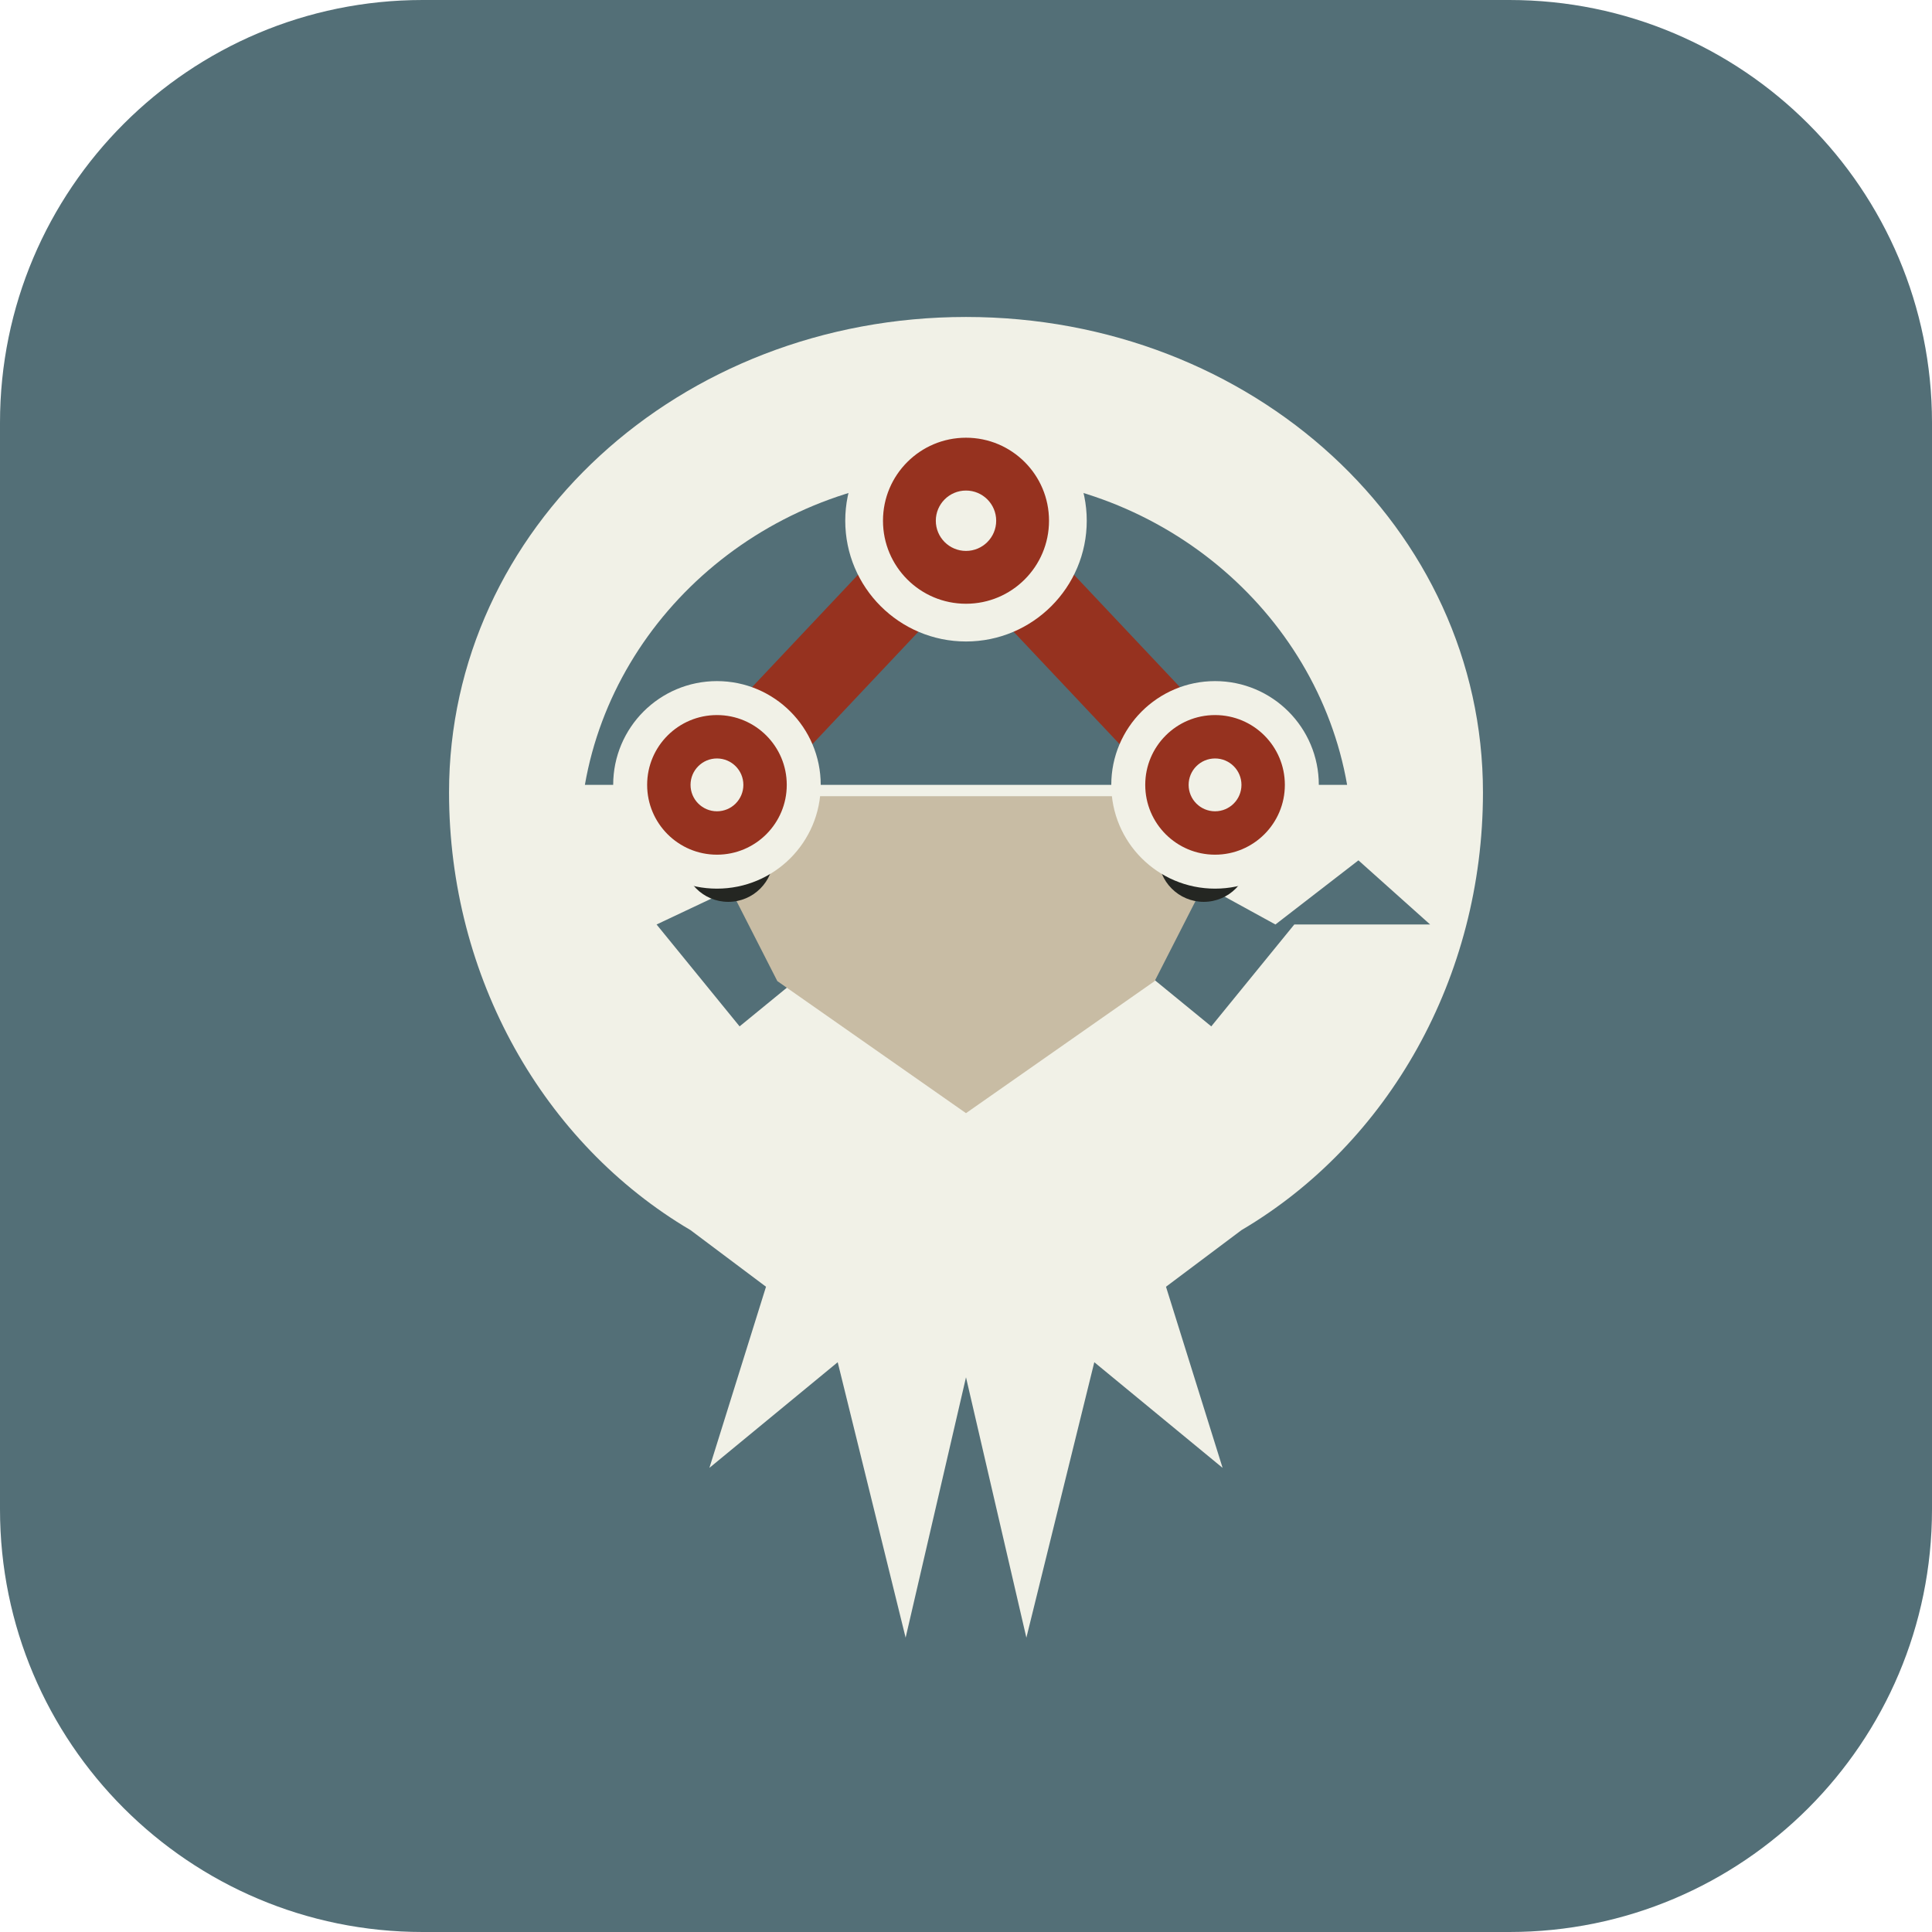
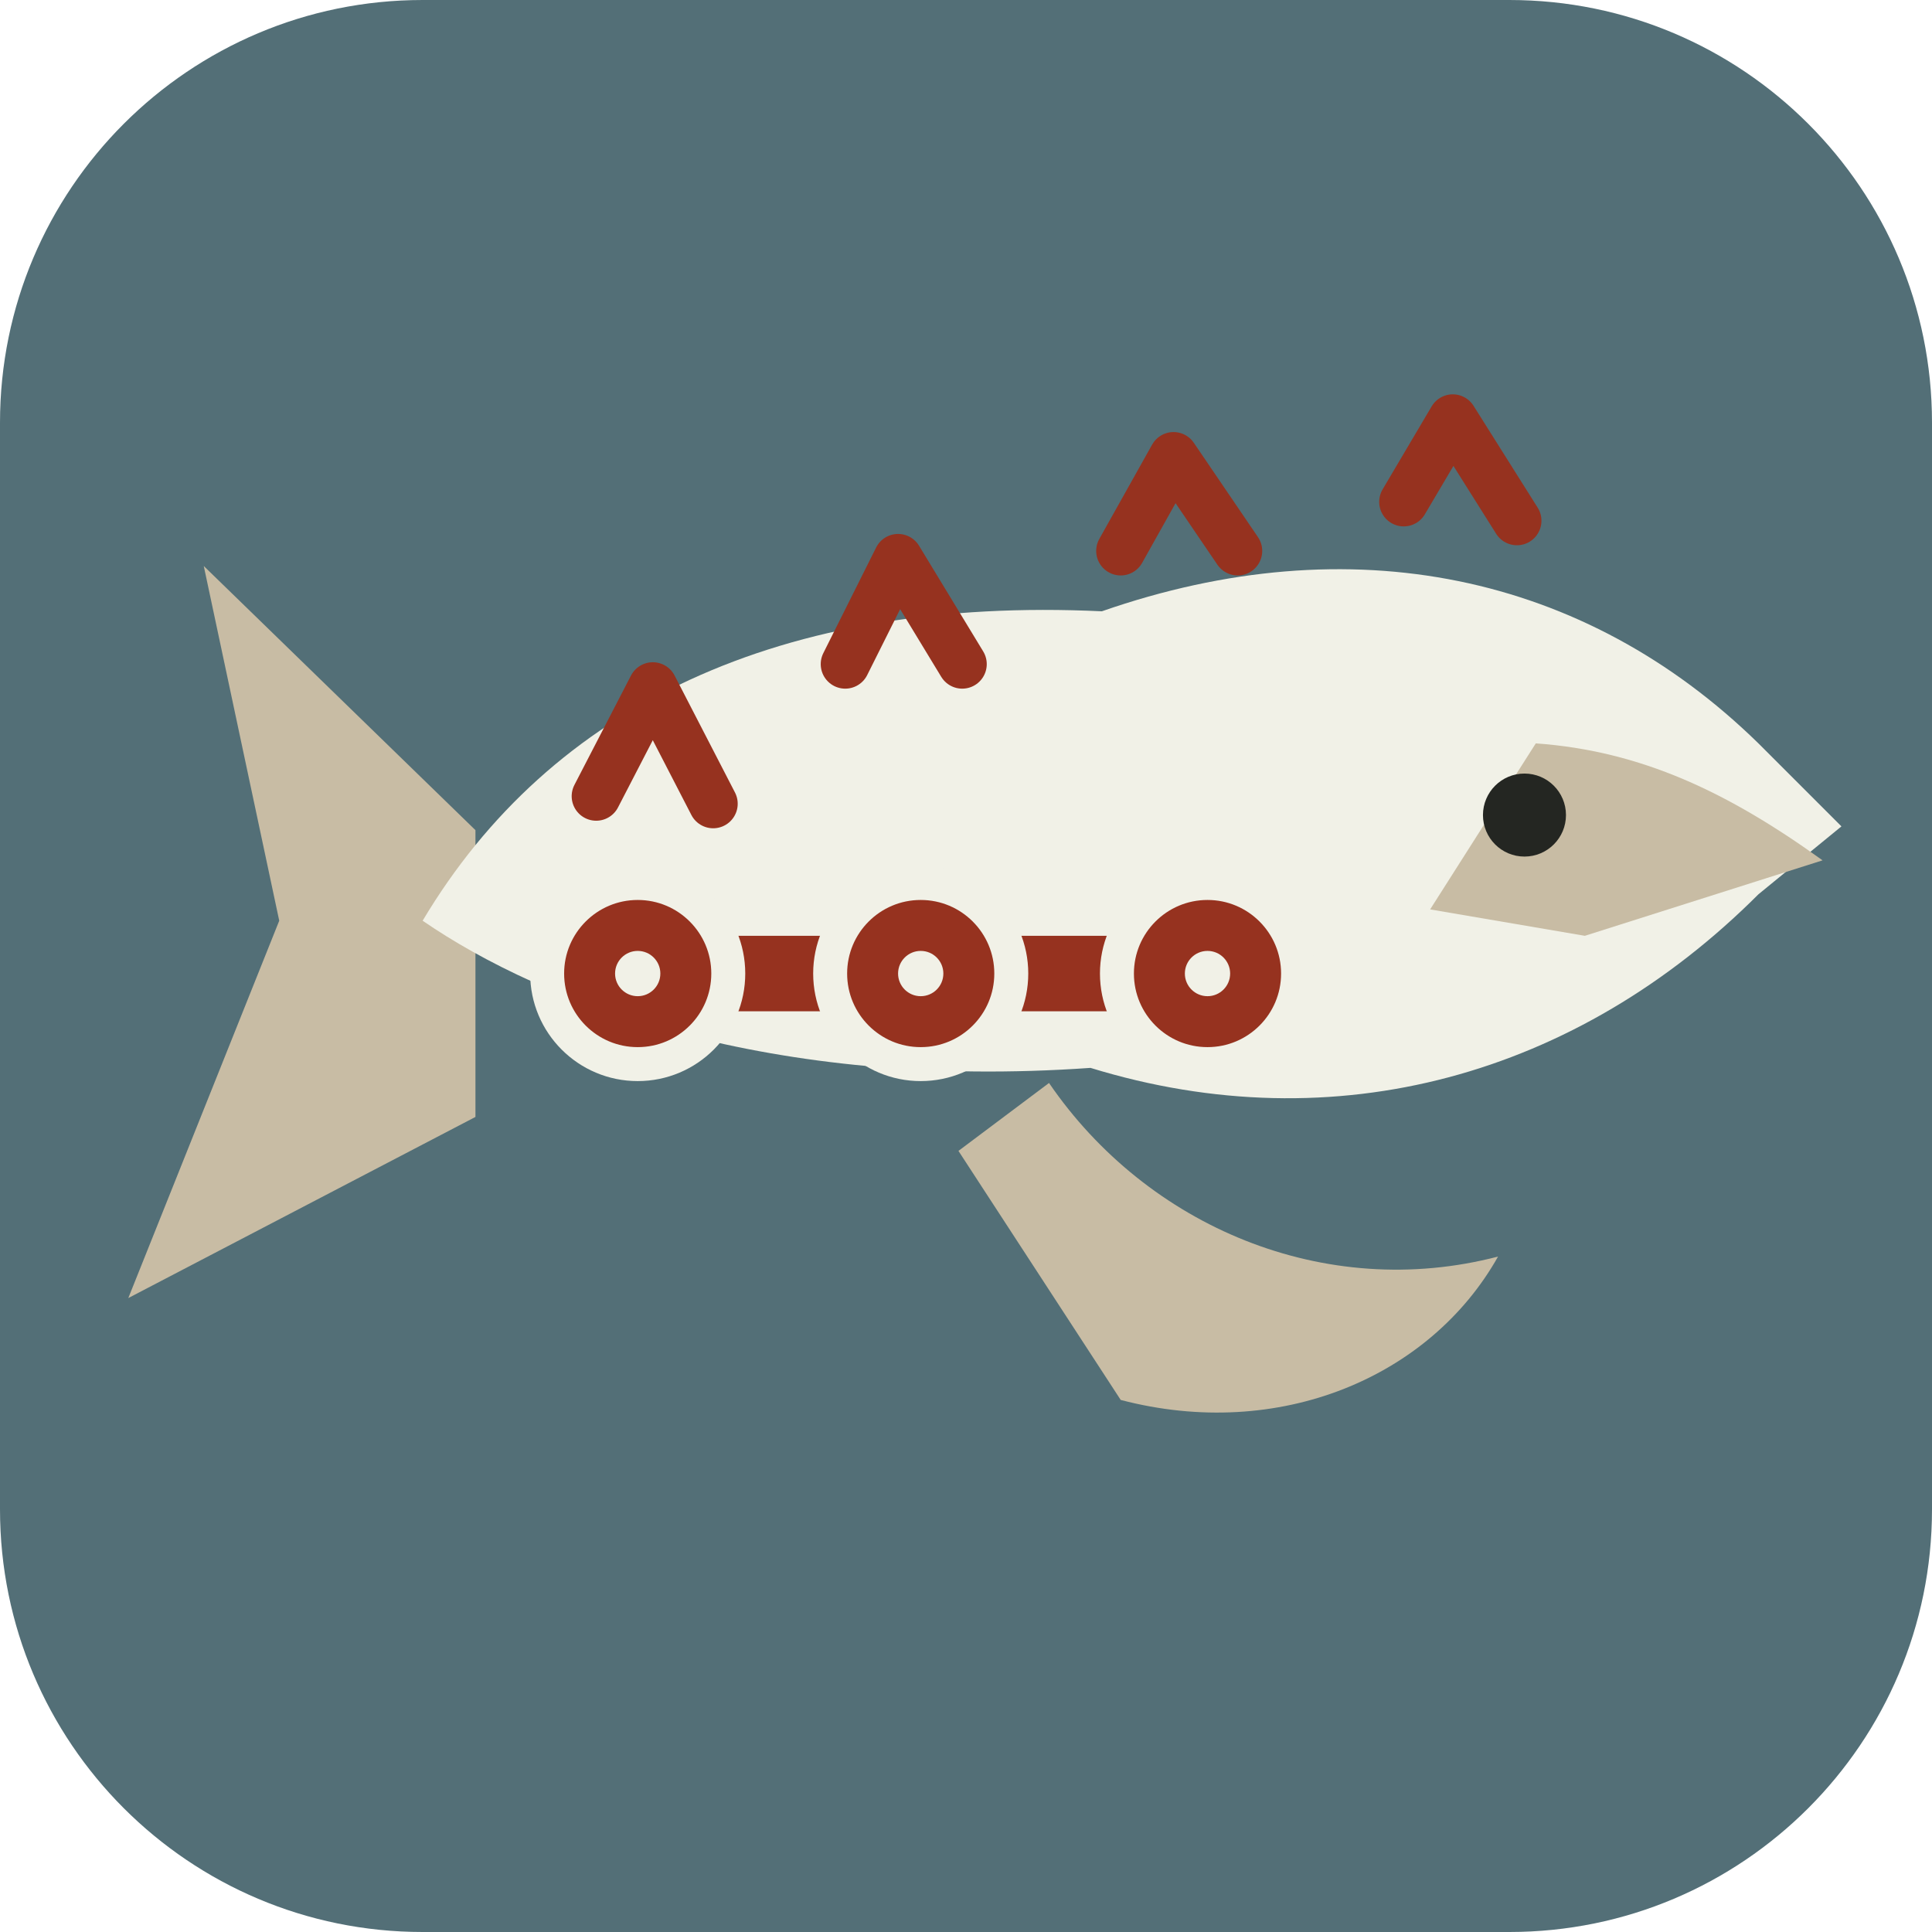
<svg xmlns="http://www.w3.org/2000/svg" viewBox="0 0 512 512" role="img" aria-labelledby="title description">
  <rect width="512" height="512" rx="112" fill="#536f77" />
-   <path fill="#f1f1e7" d="M256 84c-76 0-137 56-137 126 0 49 25 93 64 116l20 15-15 48 34-28 18 73 16-69 16 69 18-73 34 28-15-48 20-15c39-23 64-67 64-116 0-70-61-126-137-126Zm0 42c51 0 93 36 101 82H155c8-46 50-82 101-82Zm-82 119 36-17 19 17-33 27-22-27Zm164 0 22-17 19 17-36 0-22 27-33-27 19-17Z" />
-   <path fill="#c8bca4" d="M181 211h150l-25 49-50 35-50-35-25-49Zm75 22 25 29-25 18-25-18 25-29Z" />
-   <path fill="#242622" d="M193 215a12 12 0 1 0 0 24 12 12 0 0 0 0-24Zm126 0a12 12 0 1 0 0 24 12 12 0 0 0 0-24Z" />
-   <path d="M256 138 190 208M256 138l66 70" fill="none" stroke="#96321f" stroke-linecap="round" stroke-width="22" />
-   <circle cx="256" cy="138" r="27" fill="#96321f" stroke="#f1f1e7" stroke-width="10" />
-   <circle cx="190" cy="208" r="23" fill="#96321f" stroke="#f1f1e7" stroke-width="9" />
-   <circle cx="322" cy="208" r="23" fill="#96321f" stroke="#f1f1e7" stroke-width="9" />
-   <circle cx="256" cy="138" r="8" fill="#f1f1e7" />
-   <circle cx="190" cy="208" r="7" fill="#f1f1e7" />
-   <circle cx="322" cy="208" r="7" fill="#f1f1e7" />
+   <path d="M126 220 54 150l20 94-40 100 92-48Z" fill="#c8bca4" />
+   <path d="M112 244c34-57 95-86 180-82 66-23 128-10 174 35l22 22-22 18c-48 48-112 66-177 46-85 6-145-17-177-39Z" fill="#f1f1e7" />
+   <path d="M407 197c28 2 51 13 76 31l-63 20-41-7Z" fill="#c8bca4" />
+   <path d="M278 287c26 38 73 58 119 46-18 32-58 49-100 38l-43-66Z" fill="#c8bca4" />
+   <path d="m158 211 15-29 16 31m35-37 14-28 17 28m42-30 14-25 17 25m44-13 13-22 17 27" fill="none" stroke="#96321f" stroke-linecap="round" stroke-linejoin="round" stroke-width="13" />
+   <circle cx="404" cy="216" r="11" fill="#242622" />
+   <path d="M169 258h151" fill="none" stroke="#96321f" stroke-linecap="round" stroke-width="20" />
+   <circle cx="169" cy="258" r="24" fill="#96321f" stroke="#f1f1e7" stroke-width="9" />
+   <circle cx="244" cy="258" r="24" fill="#96321f" stroke="#f1f1e7" stroke-width="9" />
+   <circle cx="320" cy="258" r="24" fill="#96321f" stroke="#f1f1e7" stroke-width="9" />
+   <circle cx="169" cy="258" r="6" fill="#f1f1e7" />
+   <circle cx="244" cy="258" r="6" fill="#f1f1e7" />
+   <circle cx="320" cy="258" r="6" fill="#f1f1e7" />
</svg>
